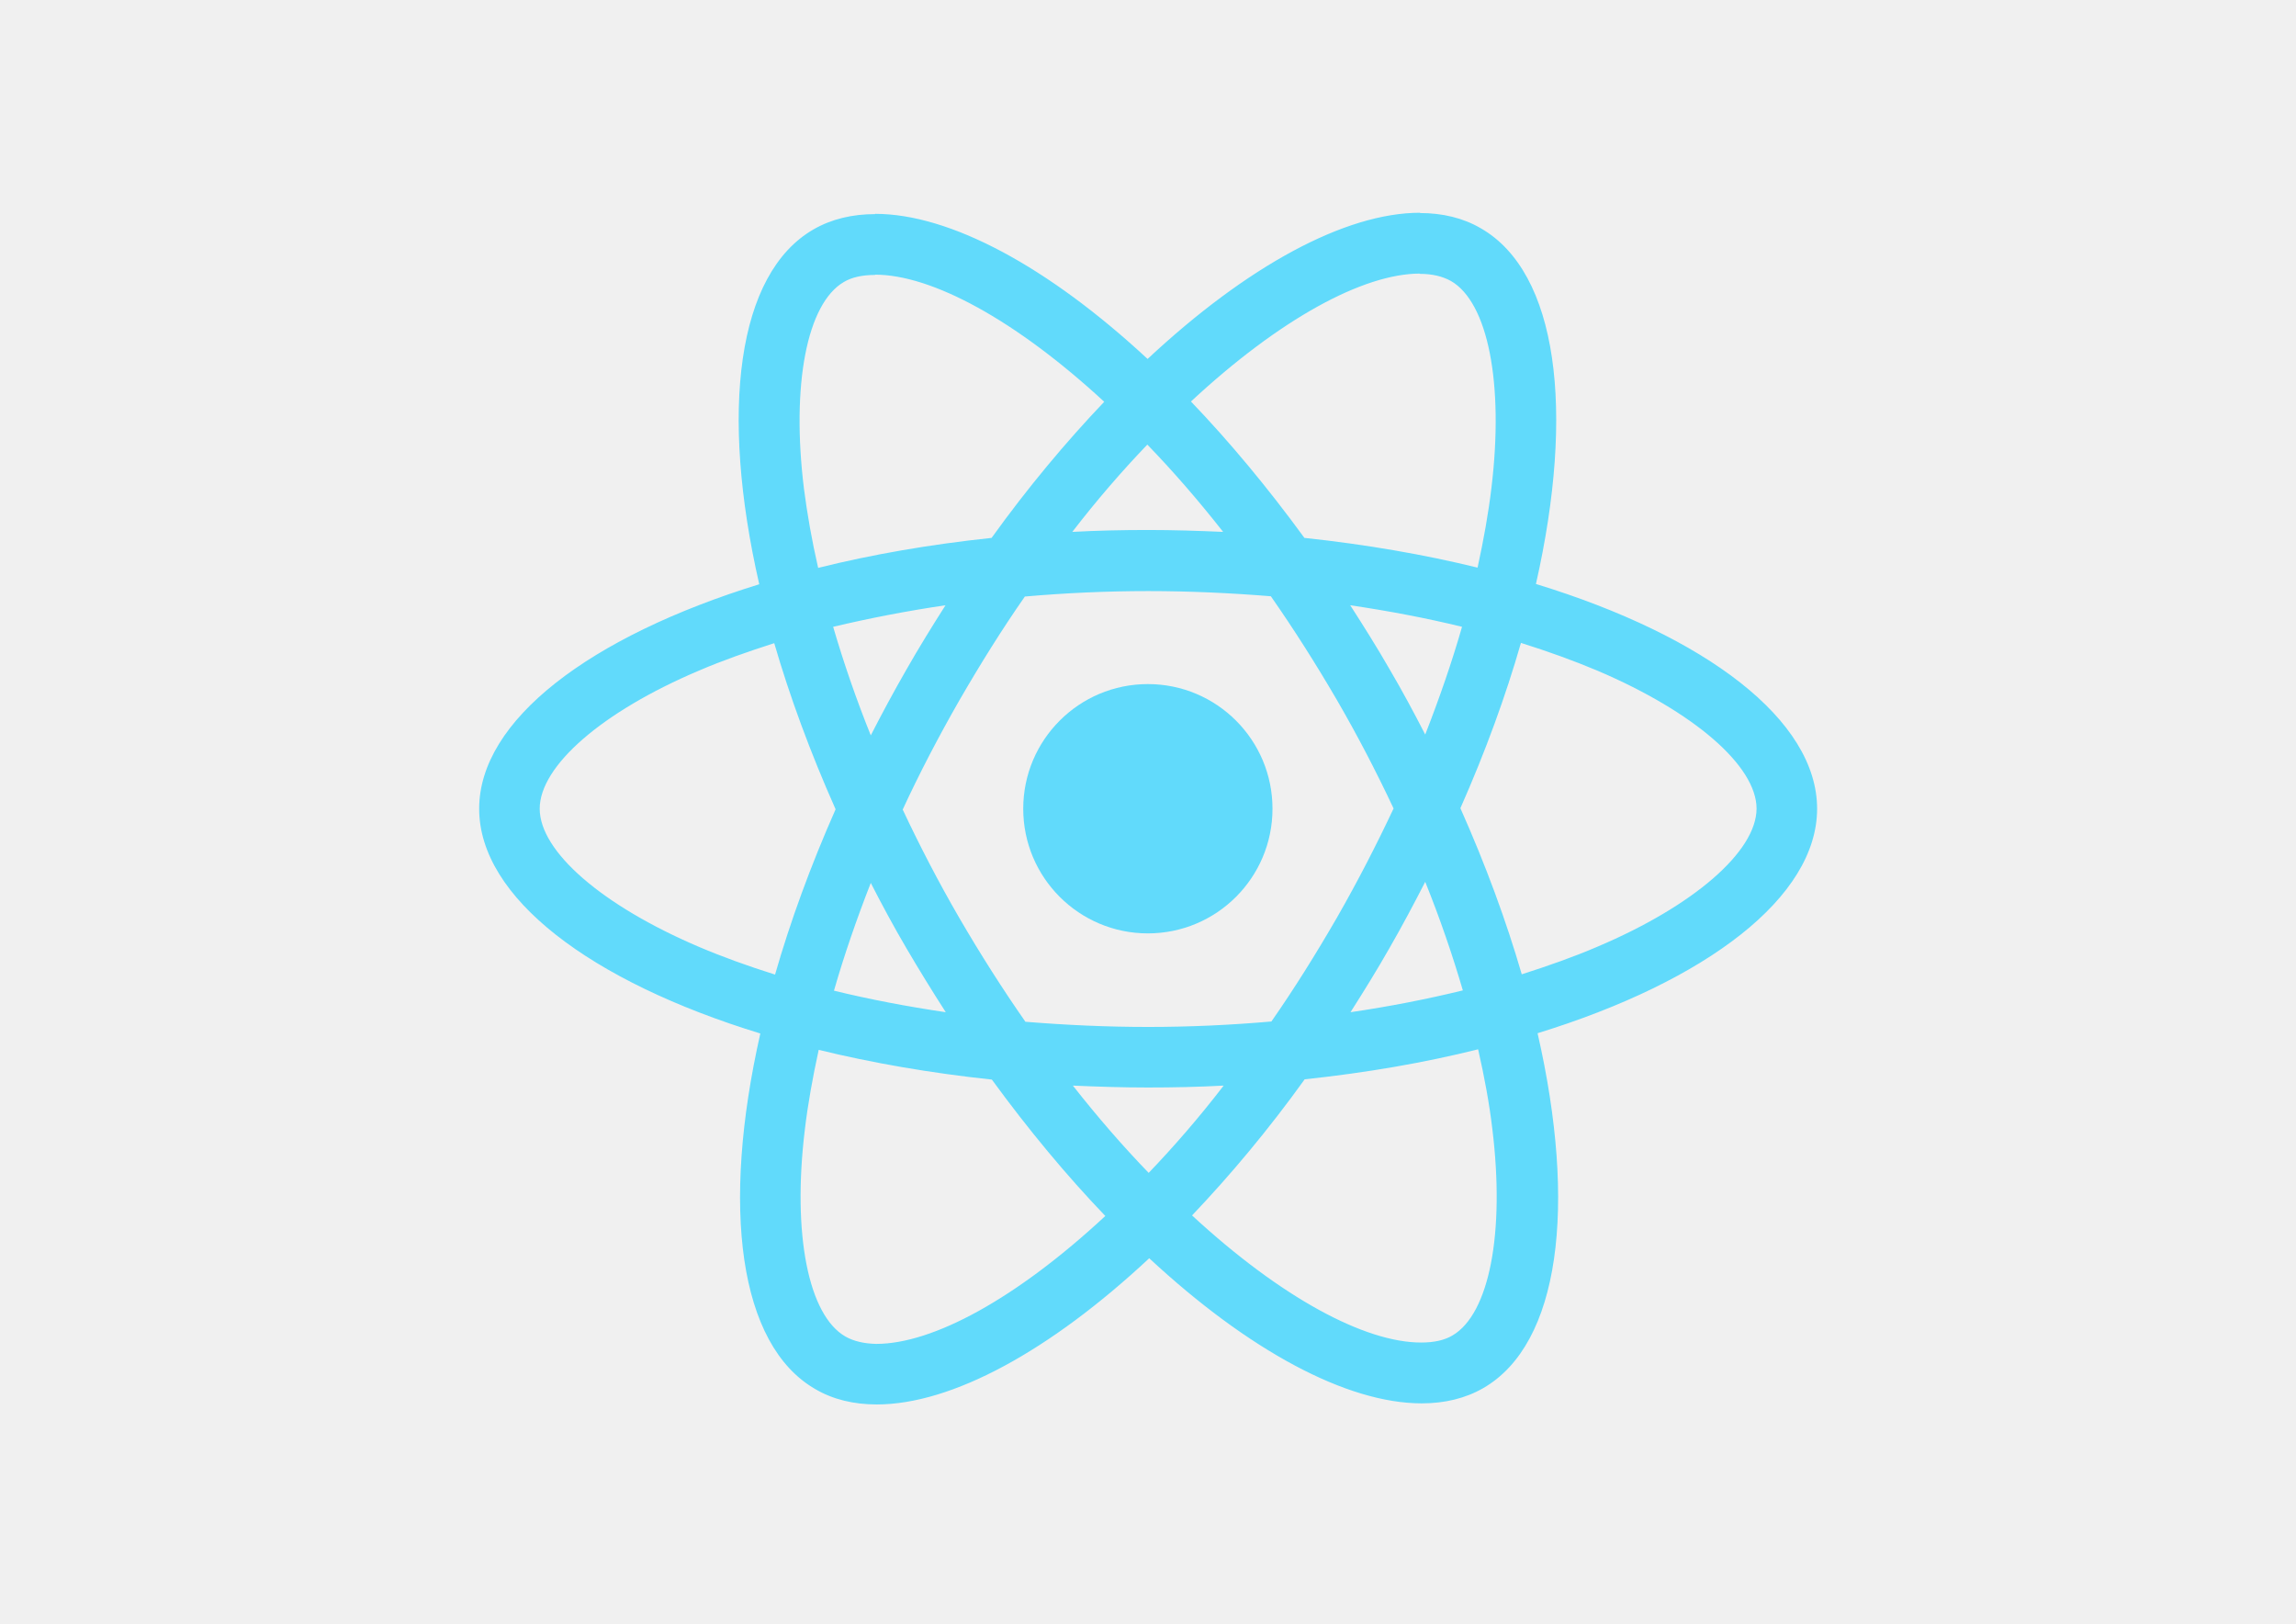
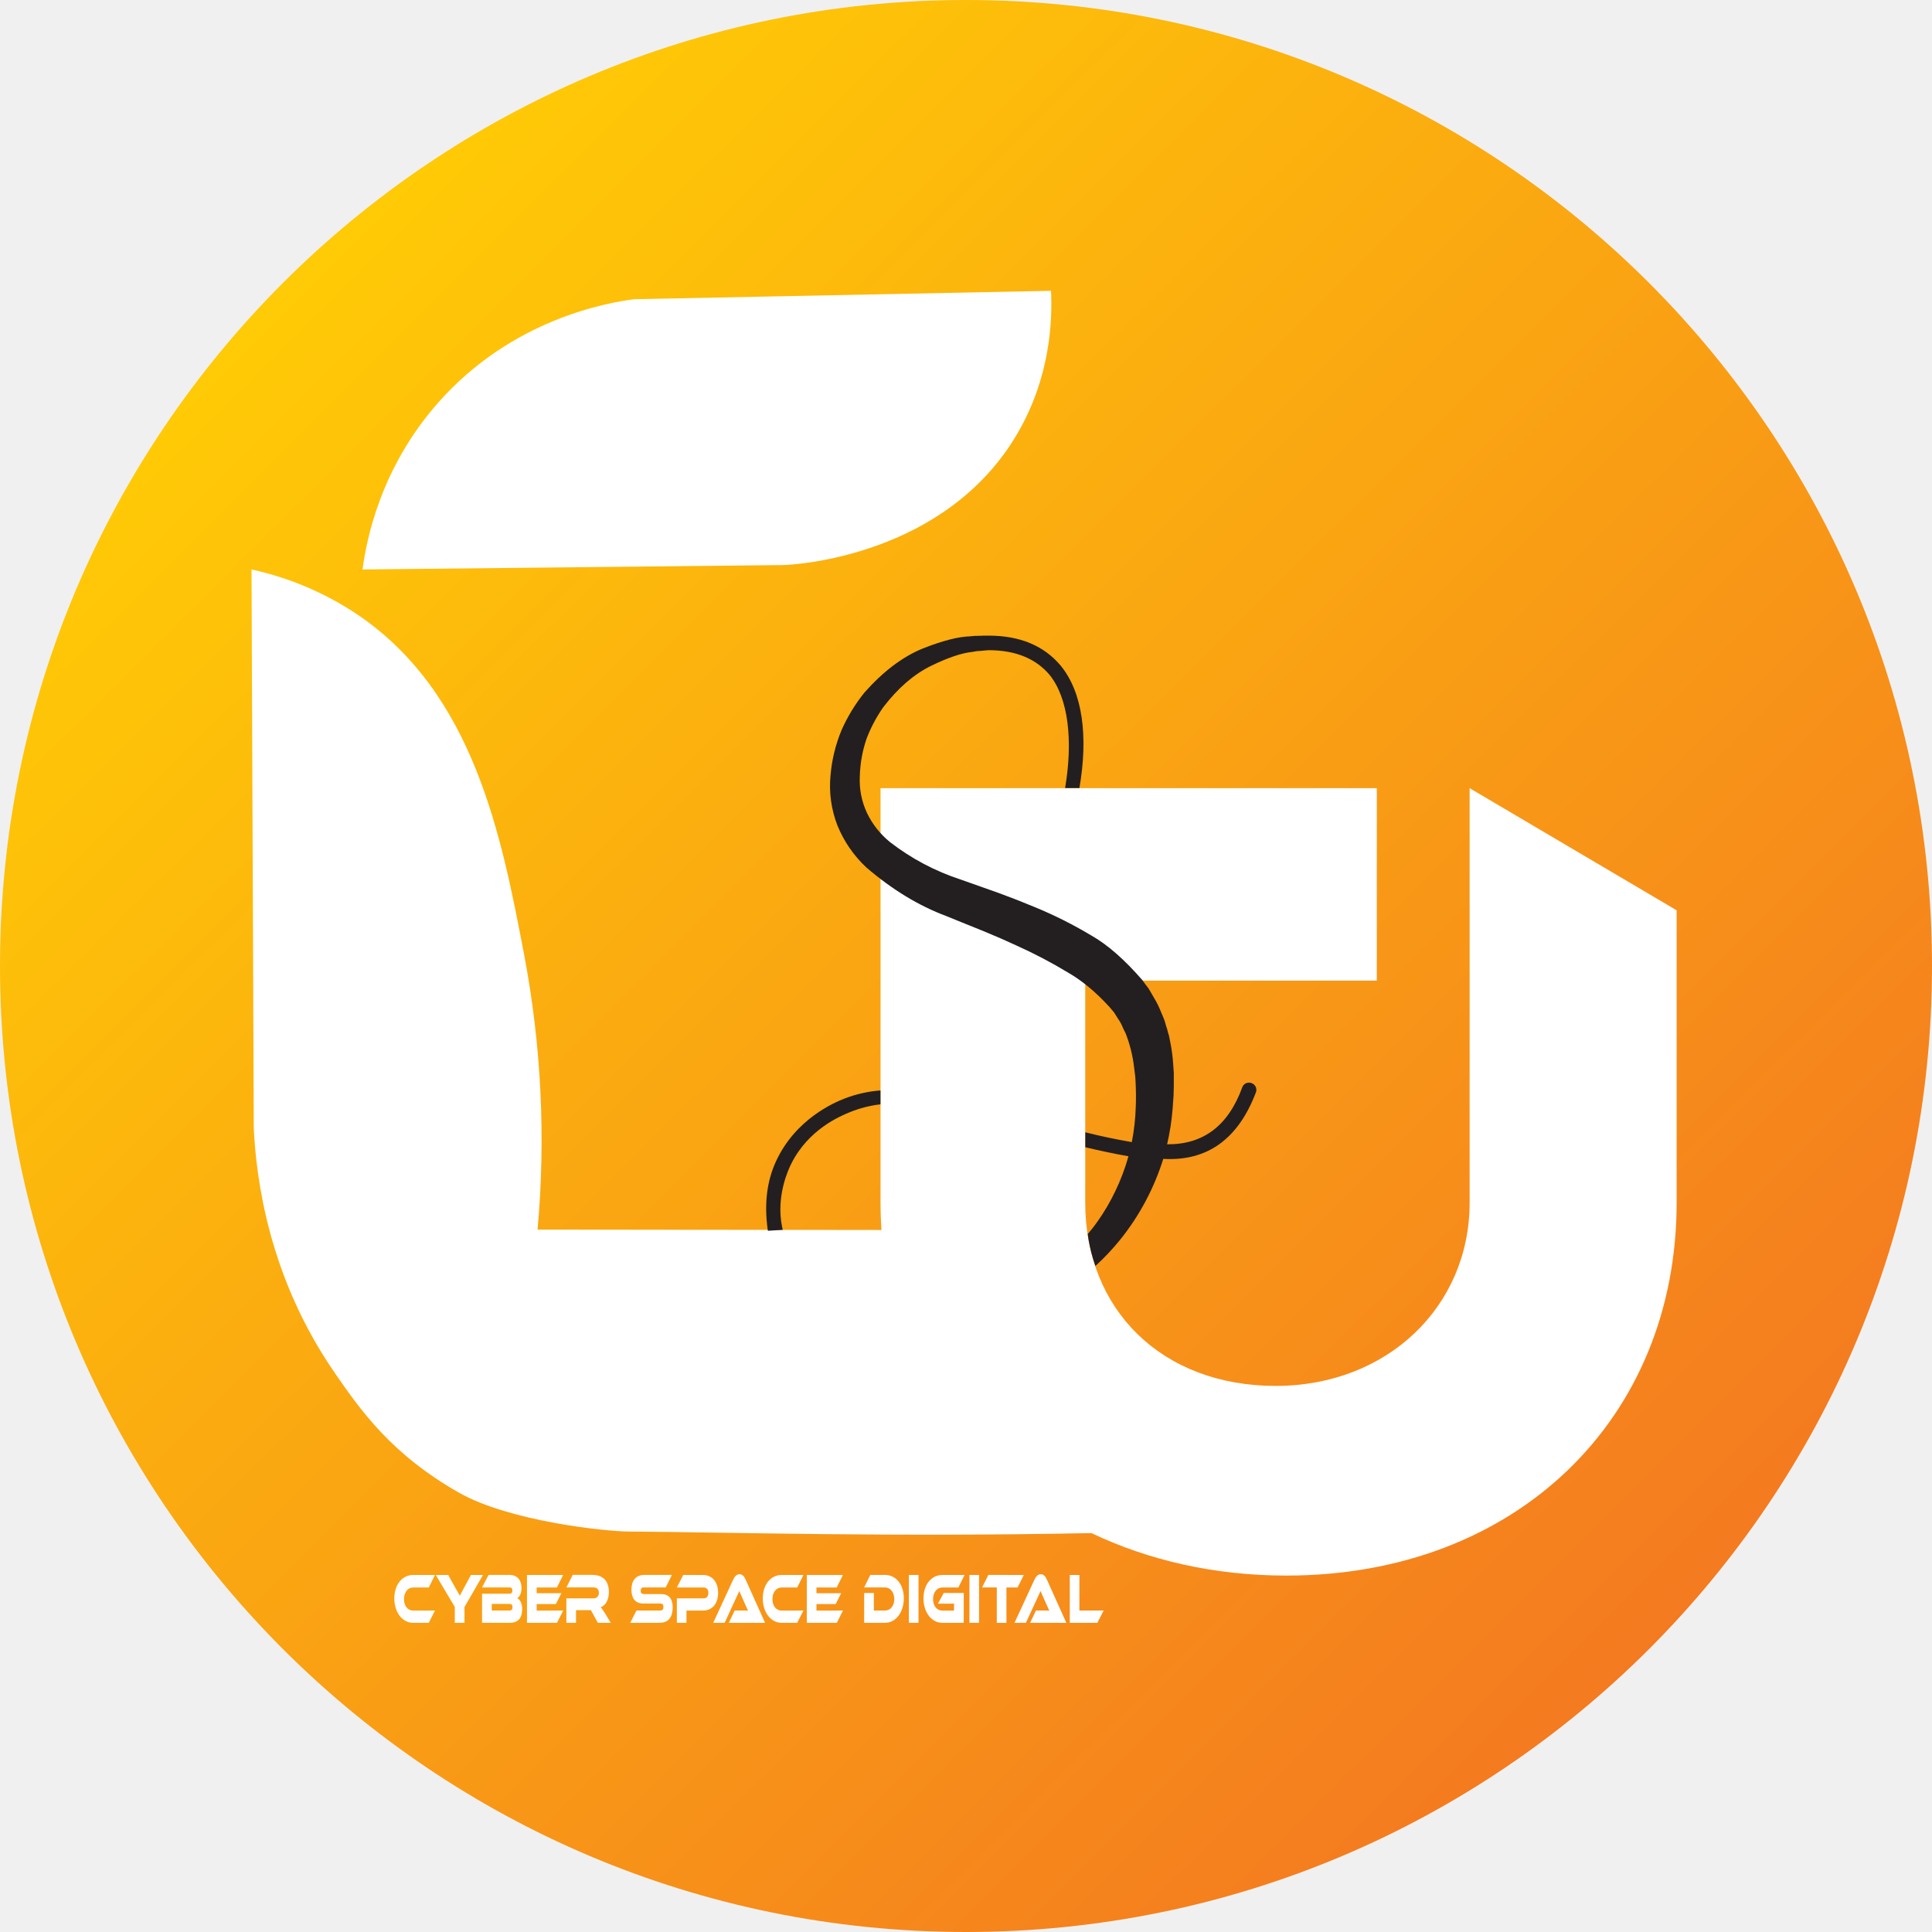
- <svg xmlns="http://www.w3.org/2000/svg" viewBox="0 0 841.9 595.3">
-   <g fill="#61DAFB">
-     <path d="M666.3 296.5c0-32.5-40.7-63.3-103.1-82.4 14.4-63.6 8-114.2-20.2-130.4-6.5-3.8-14.1-5.6-22.4-5.6v22.3c4.6 0 8.3.9 11.4 2.6 13.6 7.8 19.5 37.5 14.9 75.7-1.1 9.4-2.9 19.3-5.1 29.4-19.6-4.8-41-8.5-63.5-10.9-13.5-18.5-27.5-35.3-41.6-50 32.6-30.3 63.2-46.9 84-46.9V78c-27.5 0-63.5 19.6-99.9 53.6-36.4-33.8-72.4-53.2-99.9-53.2v22.3c20.7 0 51.4 16.5 84 46.6-14 14.7-28 31.4-41.3 49.9-22.6 2.4-44 6.1-63.6 11-2.3-10-4-19.7-5.2-29-4.7-38.2 1.1-67.9 14.6-75.8 3-1.8 6.9-2.6 11.5-2.6V78.5c-8.4 0-16 1.8-22.6 5.6-28.1 16.2-34.4 66.7-19.9 130.1-62.2 19.2-102.7 49.9-102.7 82.3 0 32.5 40.7 63.3 103.1 82.4-14.4 63.6-8 114.2 20.2 130.4 6.5 3.8 14.1 5.6 22.5 5.6 27.5 0 63.5-19.6 99.9-53.6 36.4 33.8 72.4 53.2 99.9 53.2 8.4 0 16-1.8 22.6-5.6 28.1-16.2 34.4-66.7 19.9-130.1 62-19.1 102.5-49.9 102.5-82.3zm-130.2-66.7c-3.7 12.9-8.3 26.2-13.5 39.5-4.1-8-8.4-16-13.1-24-4.6-8-9.5-15.8-14.4-23.4 14.2 2.1 27.9 4.7 41 7.9zm-45.8 106.5c-7.8 13.5-15.8 26.3-24.1 38.2-14.9 1.3-30 2-45.2 2-15.1 0-30.2-.7-45-1.9-8.3-11.9-16.4-24.6-24.2-38-7.6-13.1-14.5-26.4-20.8-39.8 6.2-13.4 13.2-26.8 20.7-39.9 7.8-13.5 15.8-26.3 24.1-38.2 14.9-1.3 30-2 45.2-2 15.1 0 30.2.7 45 1.9 8.3 11.9 16.4 24.6 24.2 38 7.6 13.1 14.5 26.4 20.8 39.8-6.3 13.4-13.2 26.8-20.7 39.9zm32.3-13c5.4 13.4 10 26.8 13.8 39.8-13.1 3.2-26.9 5.9-41.2 8 4.9-7.7 9.8-15.6 14.4-23.7 4.6-8 8.9-16.1 13-24.1zM421.2 430c-9.3-9.6-18.6-20.3-27.8-32 9 .4 18.2.7 27.5.7 9.4 0 18.7-.2 27.8-.7-9 11.7-18.3 22.4-27.5 32zm-74.4-58.9c-14.2-2.1-27.9-4.7-41-7.9 3.7-12.9 8.3-26.2 13.5-39.5 4.1 8 8.4 16 13.1 24 4.7 8 9.5 15.8 14.4 23.4zM420.7 163c9.3 9.6 18.6 20.3 27.8 32-9-.4-18.2-.7-27.5-.7-9.4 0-18.7.2-27.8.7 9-11.7 18.3-22.4 27.5-32zm-74 58.9c-4.9 7.7-9.8 15.6-14.4 23.7-4.6 8-8.9 16-13 24-5.4-13.4-10-26.8-13.8-39.8 13.1-3.1 26.9-5.8 41.2-7.9zm-90.5 125.2c-35.4-15.1-58.3-34.9-58.3-50.6 0-15.7 22.9-35.6 58.3-50.6 8.6-3.7 18-7 27.7-10.1 5.7 19.6 13.2 40 22.5 60.9-9.2 20.8-16.6 41.1-22.2 60.6-9.9-3.1-19.3-6.5-28-10.2zM310 490c-13.6-7.8-19.5-37.5-14.9-75.7 1.1-9.4 2.9-19.3 5.1-29.4 19.6 4.8 41 8.5 63.5 10.9 13.5 18.5 27.5 35.3 41.6 50-32.6 30.3-63.2 46.9-84 46.9-4.5-.1-8.3-1-11.3-2.7zm237.2-76.2c4.7 38.2-1.1 67.9-14.6 75.8-3 1.8-6.9 2.6-11.5 2.6-20.7 0-51.4-16.5-84-46.6 14-14.7 28-31.4 41.3-49.9 22.6-2.4 44-6.1 63.6-11 2.3 10.1 4.1 19.8 5.2 29.1zm38.5-66.7c-8.6 3.7-18 7-27.7 10.1-5.7-19.6-13.2-40-22.5-60.9 9.2-20.8 16.6-41.1 22.2-60.6 9.9 3.1 19.3 6.5 28.1 10.2 35.4 15.1 58.3 34.9 58.3 50.6-.1 15.7-23 35.6-58.4 50.6zM320.8 78.4z" />
-     <circle cx="420.9" cy="296.5" r="45.7" />
-     <path d="M520.5 78.1z" />
+ <svg xmlns="http://www.w3.org/2000/svg" id="Color_Logo" data-name="Color Logo" viewBox="0 0 1080 1080">
+   <defs>
+     <style>
+ #background{
+   animation: blink 1s infinite;
+ }
+ @keyframes blink {
+   0% {
+     opacity: 1;
+   }
+   50% {
+     opacity: 0;
+   }
+   100% {
+     opacity: 1;
+   }
+ }
+ </style>
+     <style>.cls-1{fill:url(#New_Gradient_Swatch_1);}.cls-2{fill:#fff;}.cls-3{fill:#231f20;}</style>
+     <linearGradient id="New_Gradient_Swatch_1" x1="16.64" y1="14.85" x2="1060.05" y2="1061.83" gradientUnits="userSpaceOnUse">
+       <stop offset="0.14" stop-color="#ffca06" />
+       <stop offset="0.87" stop-color="#f47a20" />
+     </linearGradient>
+   </defs>
+   <g id="background">
+     <circle id="background-2" data-name="background" class="cls-1" cx="540" cy="540" r="540" />
+   </g>
+   <g id="Title">
+     <path class="cls-2" d="M243.16,900.29l-3.47,6.88h-8.75c-6.05,0-10.51-5.88-10.51-13.64s4.46-13.11,10.51-13.11h12.22l-3.47,7h-8.75c-2.92,0-5.11,2.67-5.11,6.51s2.16,6.4,5.11,6.4Z" />
+     <path class="cls-2" d="M270,880.42l-10.35,17.91v8.84h-5.42v-8.88L243.6,880.42h6.93l4.17,7.44c.55,1,2,3.39,2.37,4.19.34-.76.94-1.92,2.19-4.23l4-7.4Z" />
+     <path class="cls-2" d="M291.89,899.37c0,4.44-1.59,7.8-7.09,7.8H269.47V890.89H284.9c.78,0,1.51-.43,1.51-1.8s-.75-1.71-1.51-1.71H269.47l3.65-7h11.55c4.17,0,6.85,2.48,6.85,7.4,0,3.15-1.17,4.91-2.37,5.59C290.66,894.09,291.89,896.17,291.89,899.37Zm-17-2.76v3.68h9.93c1.18,0,1.67-.64,1.67-1.88s-.49-1.8-1.67-1.8Z" />
+     <path class="cls-2" d="M314.84,900.29l-3.46,6.88H294.59V880.42h20.2l-3.49,7H300v3.19h13.82l-3.1,6.08H300v3.64Z" />
+     <path class="cls-2" d="M341.42,907.17H334.2l-3.88-7.08H322v7.08h-5.39V893.49h15.17a2.86,2.86,0,0,0,3-3c0-2.08-1.12-3.12-3-3.12H316.64l3.52-7h11.2c4,0,9,1.92,9,9.55,0,4.16-1.7,7.6-4.56,8.48a30.08,30.08,0,0,1,2.45,3.52Z" />
+     <path class="cls-2" d="M369.49,891.09c4.24,0,6.54,2.44,6.54,7.32,0,5.48-2.17,8.76-7.48,8.76H352.31l3.47-6.88H369c1.28,0,1.85-.56,1.85-2s-.57-1.92-1.85-1.92h-9.48c-4.48,0-6.54-3.08-6.54-7.67,0-5,2.19-8.32,7.48-8.32h15.14l-3.47,7H360c-1.25,0-1.85.48-1.85,1.83s.6,1.88,1.85,1.88Z" />
+     <path class="cls-2" d="M392.86,900.33h-9.12v6.84h-5.37V893.49h15c1.67,0,2.63-1.24,2.63-3.07s-1-3-2.63-3h-15l3.57-7h10.95c5.39,0,8.54,4.08,8.54,10S398.28,900.33,392.86,900.33Z" />
+     <path class="cls-2" d="M407.42,907.17l3.26-6.88h4.38c1,0,2.27,0,3.1.08-.47-1-1.2-2.6-1.77-3.88l-3.13-7.07-8.18,17.75h-6.39L409.87,883c.73-1.56,1.8-3,3.5-3s2.68,1.32,3.44,3l10.89,24.19Z" />
+     <path class="cls-2" d="M449.12,900.29l-3.47,6.88H436.9c-6,0-10.51-5.88-10.51-13.64s4.46-13.11,10.51-13.11h12.22l-3.47,7H436.9c-2.92,0-5.11,2.67-5.11,6.51s2.16,6.4,5.11,6.4Z" />
+     <path class="cls-2" d="M471.24,900.29l-3.46,6.88H451V880.42h20.2l-3.49,7H456.41v3.19h13.82l-3.11,6.08H456.41v3.64Z" />
+     <path class="cls-2" d="M494.75,907.17H483.07V890.5h5.42v9.79h6.26c3,0,5.16-2.56,5.16-6.4s-2.25-6.51-5.16-6.51H483.07l3.44-7h8.24c6.09,0,10.5,5.4,10.5,13.11S500.79,907.17,494.75,907.17Z" />
+     <path class="cls-2" d="M513.45,907.17h-5.39V880.42h5.39Z" />
+     <path class="cls-2" d="M527.58,890.46h11.15v16.71h-12c-6,0-10.5-5.88-10.5-13.64s4.45-13.11,10.5-13.11h12.48l-3.49,7h-9c-2.92,0-5.13,2.71-5.13,6.51s2.13,6.4,5.13,6.4h6.59v-3.88h-9Z" />
+     <path class="cls-2" d="M547.3,907.17h-5.39V880.42h5.39Z" />
+     <path class="cls-2" d="M572.32,880.42l-3.49,7H562.6v19.79h-5.39V887.38H549l3.49-7Z" />
+     <path class="cls-2" d="M575.84,907.17l3.25-6.88h4.38c1,0,2.27,0,3.1.08-.47-1-1.19-2.6-1.77-3.88l-3.13-7.07-8.18,17.75h-6.38L578.29,883c.73-1.56,1.79-3,3.49-3s2.68,1.32,3.44,3l10.89,24.19Z" />
+     <path class="cls-2" d="M616.93,900.29l-3.49,6.88H598V880.42h5.39v19.87Z" />
+   </g>
+   <g id="csd">
+     <g id="d">
+       <path class="cls-2" d="M821.53,440.59V672.31c0,57.94-45.9,102.42-108.44,102.42-63.87,0-106.44-42.93-106.44-102.42V548.18h163V440.59H492.22V672.31c0,5.15.19,10.22.54,15.25l-192.26-.2A556,556,0,0,0,293,533.7c-12.62-66.09-27.88-146-93.2-190.18a172.42,172.42,0,0,0-59.2-25.19l1.26,312.35c1.36,28.14,8.2,83,45.13,136.56,14.61,21.17,31.72,45.61,69.39,67.08,28.42,16.2,82.27,21.71,94.56,21.81,59.78.46,146.85,3.13,259.19.88,32,15.27,69,23.75,108.91,23.75,128.4,0,218.21-87.41,218.21-208.45V508.86Z" />
+       <path class="cls-2" d="M568.73,242.35c18.6-31.83,19.57-63.55,18.8-79.79l-233.13,4.7c-14.46,1.92-68,10.82-109.51,57.88-32.45,36.76-40.07,77-42.25,93.19l234.68-2.45C444.59,315.81,528.71,310.88,568.73,242.35Z" />
+       <path class="cls-3" d="M433.82,649.11q-7.68,16.6-4.69,38.14c0,.25.1.5.15.75l8.28-.5c-.1-.42-.24-1-.39-1.78-3.45-17.26,3.61-32.12,5.22-35.33,9.55-19,27-26.38,32.8-28.73a65.82,65.82,0,0,1,17-4.33v-7.77a70.63,70.63,0,0,0-20.1,4.54C466.77,616.17,444.82,625.3,433.82,649.11Z" />
+       <path class="cls-3" d="M701.87,607.39a4.16,4.16,0,0,0-5.5-1.77,4,4,0,0,0-2,2.35q-11.68,32-41.94,31.69a134.53,134.53,0,0,0,3.06-19.72c.06-.9.13-1.76.19-2.59.32-3.38.48-6.8.48-10.24v-6.42c0-.76,0-1.5-.09-2.2-.13-1.47-.23-2.9-.29-4.31a96.23,96.23,0,0,0-1.34-10.34c-.19-.77-.35-1.56-.48-2.39a20.09,20.09,0,0,0-1.05-4.31,19.24,19.24,0,0,1-.48-1.92c-.26-.7-.48-1.37-.67-2a27.25,27.25,0,0,0-1.25-4c-.51-1.15-1-2.27-1.43-3.35a49,49,0,0,0-3.93-8q-1.53-2.67-3.06-5.27-1.16-1.62-2.4-3.15-.57-.76-1-1.44-15.14-17.43-28.53-25a234.31,234.31,0,0,0-31.89-16q-9.37-3.93-19.82-7.76-10.33-3.63-21.35-7.56a130.92,130.92,0,0,1-39.64-21,47.37,47.37,0,0,1-12.83-16.28,43.13,43.13,0,0,1-4-20.2,71.39,71.39,0,0,1,3.64-20.87,80.52,80.52,0,0,1,9.48-18q12.25-16,26.61-23.07,14.09-6.9,23.18-7.85a25,25,0,0,1,4.88-.58c.7-.06,1.31-.12,1.82-.19l2.39-.19q22.41,0,34.09,13.79c10.59,13.15,13.14,36.85,8.68,63.27h8c5-28.91,1.84-53.44-10.48-68.44q-14.07-16.75-40.31-16.76H550a18.53,18.53,0,0,1-2,.1,35.67,35.67,0,0,0-5.56.28q-10.24.3-26.81,6.9-16.75,6.88-32.46,24.61A94.62,94.62,0,0,0,470.49,408a84.51,84.51,0,0,0-6.22,25.38,61,61,0,0,0,3.83,28A66.37,66.37,0,0,0,484.38,485q21.54,18.48,44.62,27.09,4.21,1.73,8.23,3.35,6.62,2.68,12.83,5.18,10,4.11,18.58,8.13a266.5,266.5,0,0,1,28.53,15q11.49,6.6,22.88,19l1.06,1.25c.57.63,1.11,1.27,1.63,1.91l2.29,3.64a22.93,22.93,0,0,1,2.68,5c.45,1,.93,1.91,1.44,2.87a76.52,76.52,0,0,1,4.79,19c.25,1.79.48,3.57.67,5.36s.16,3.61.29,5.46q.18,4.31.09,8.81-.09,1.33-.09,2.58a121.22,121.22,0,0,1-2.21,19.82q-6.33-1.1-13-2.49t-13-3v8.35q5.79,1.4,11.93,2.69t12.2,2.36a118.36,118.36,0,0,1-7.4,19.6,115.43,115.43,0,0,1-10,17c-2,2.84-3.91,5.17-5.38,6.91a87.68,87.68,0,0,0,2.82,13.3c.46,1.58,1,3.09,1.47,4.54a134.37,134.37,0,0,0,14-14.89,137.19,137.19,0,0,0,23.94-45q37,2.1,51.89-37.44A4.06,4.06,0,0,0,701.87,607.39Z" />
+     </g>
  </g>
</svg>
